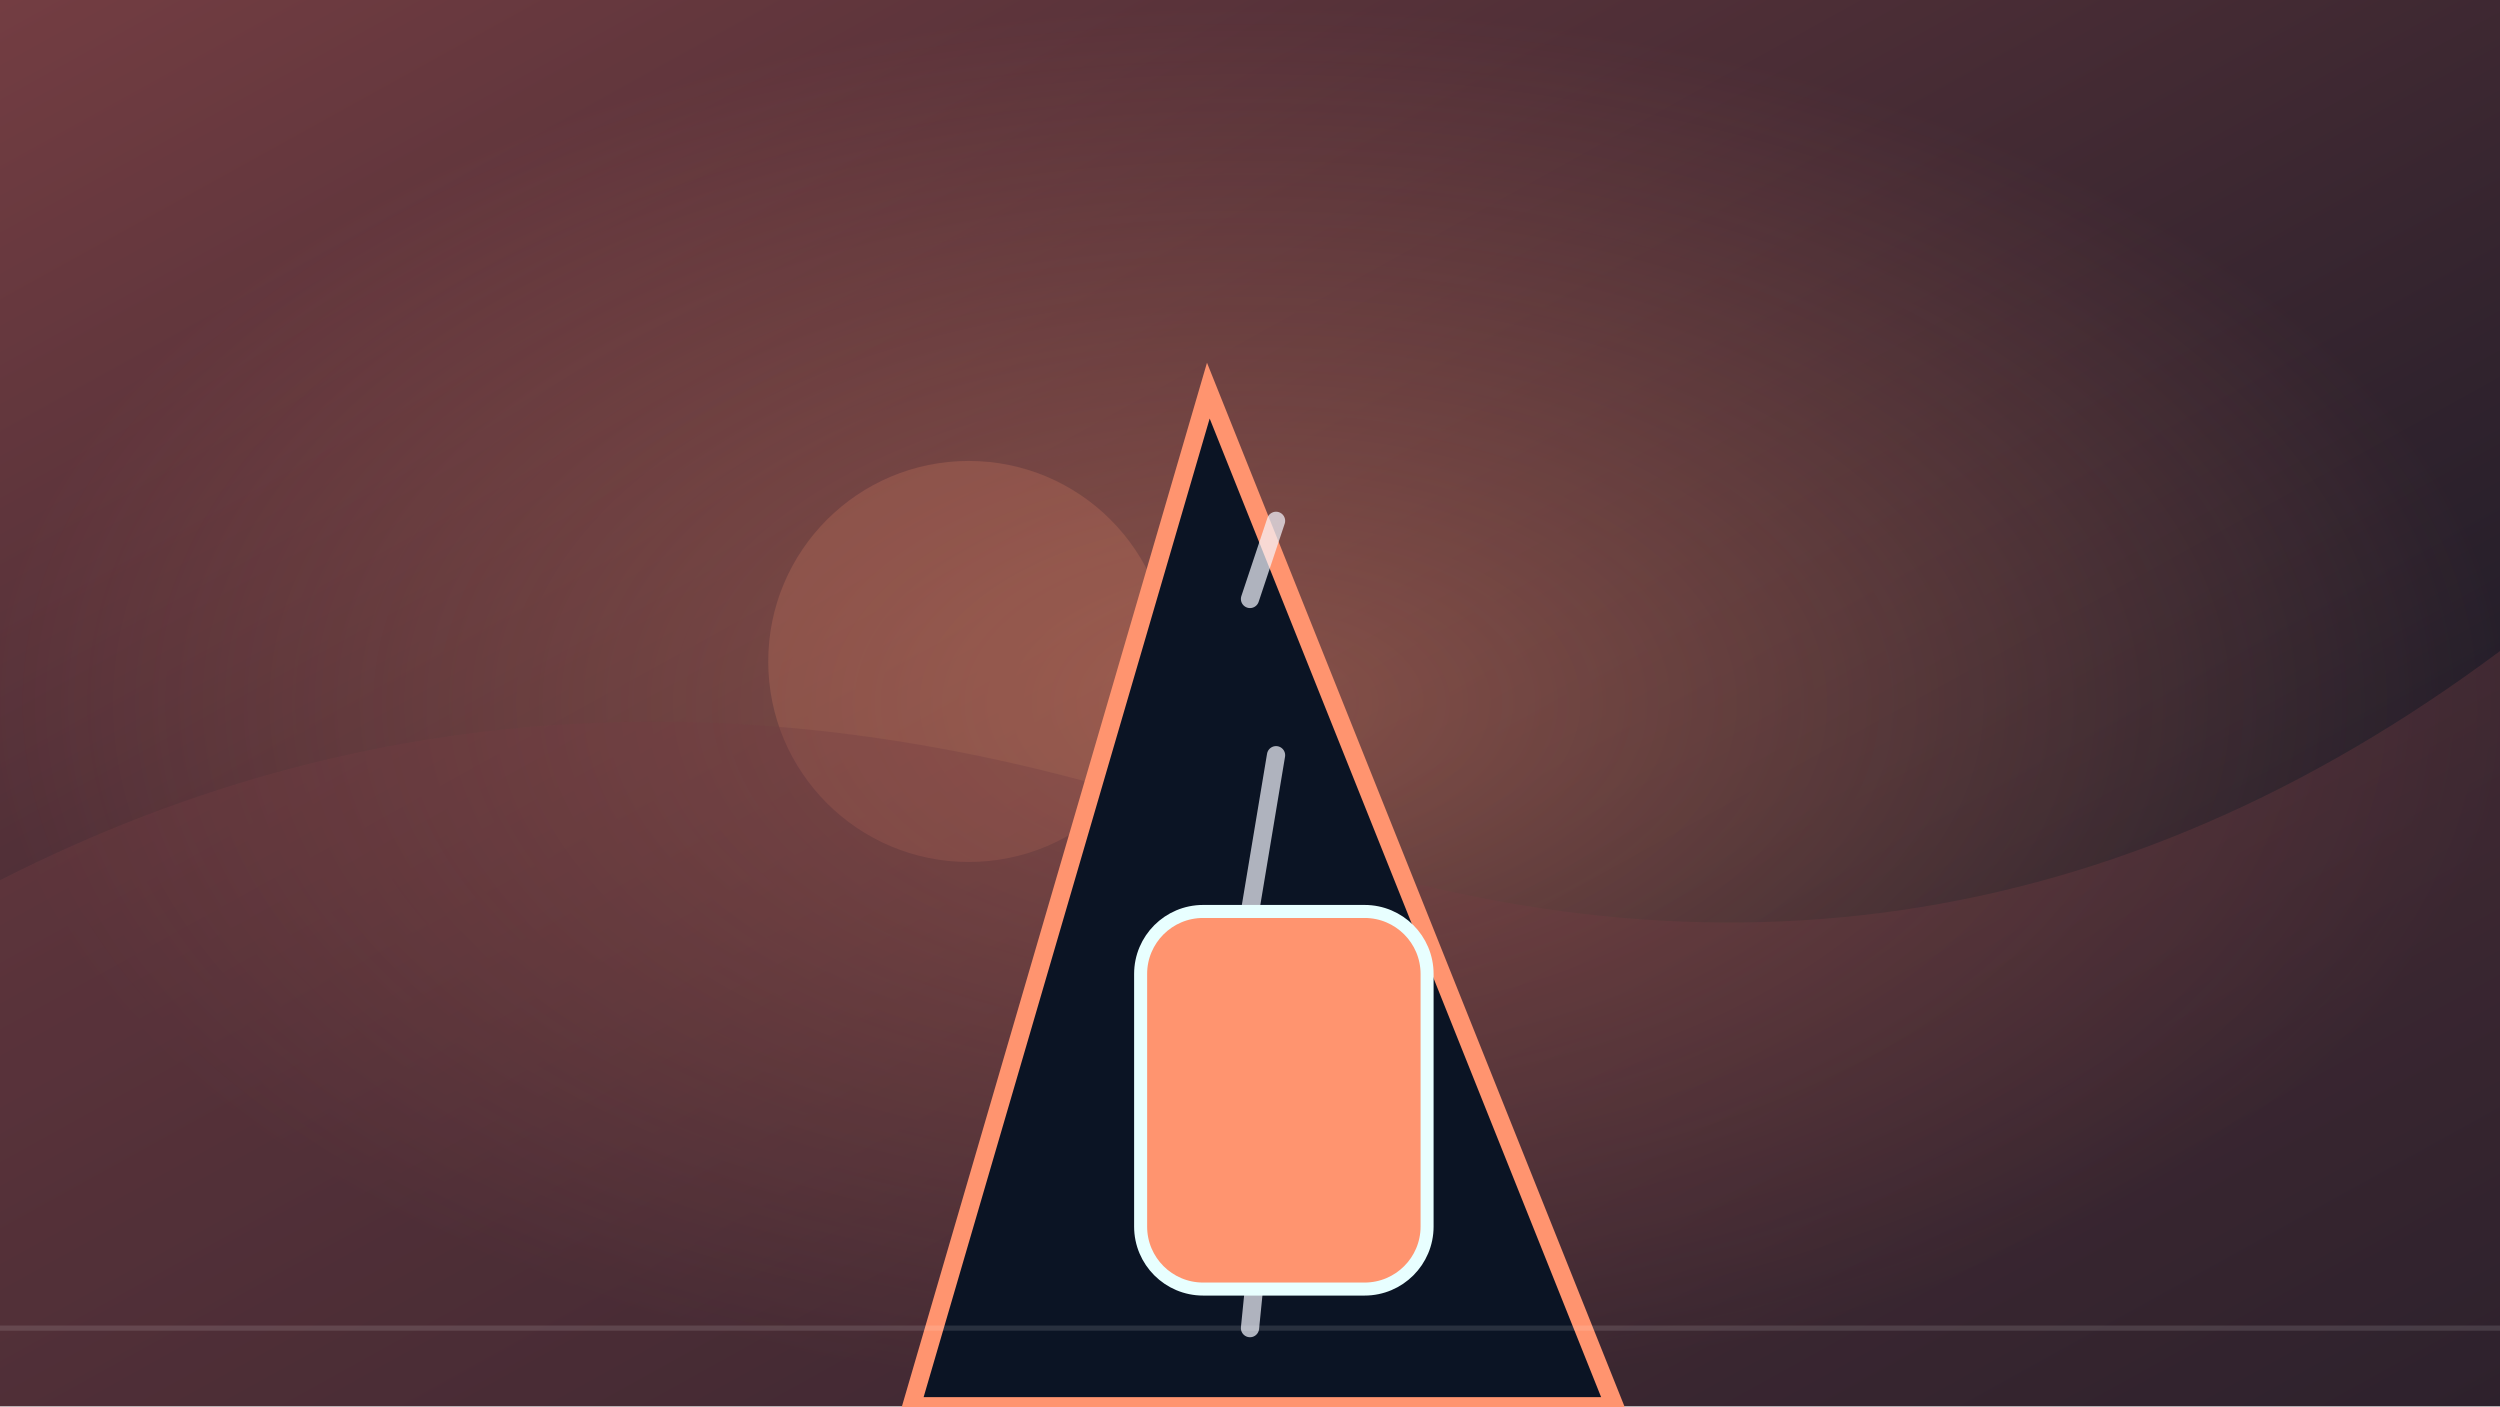
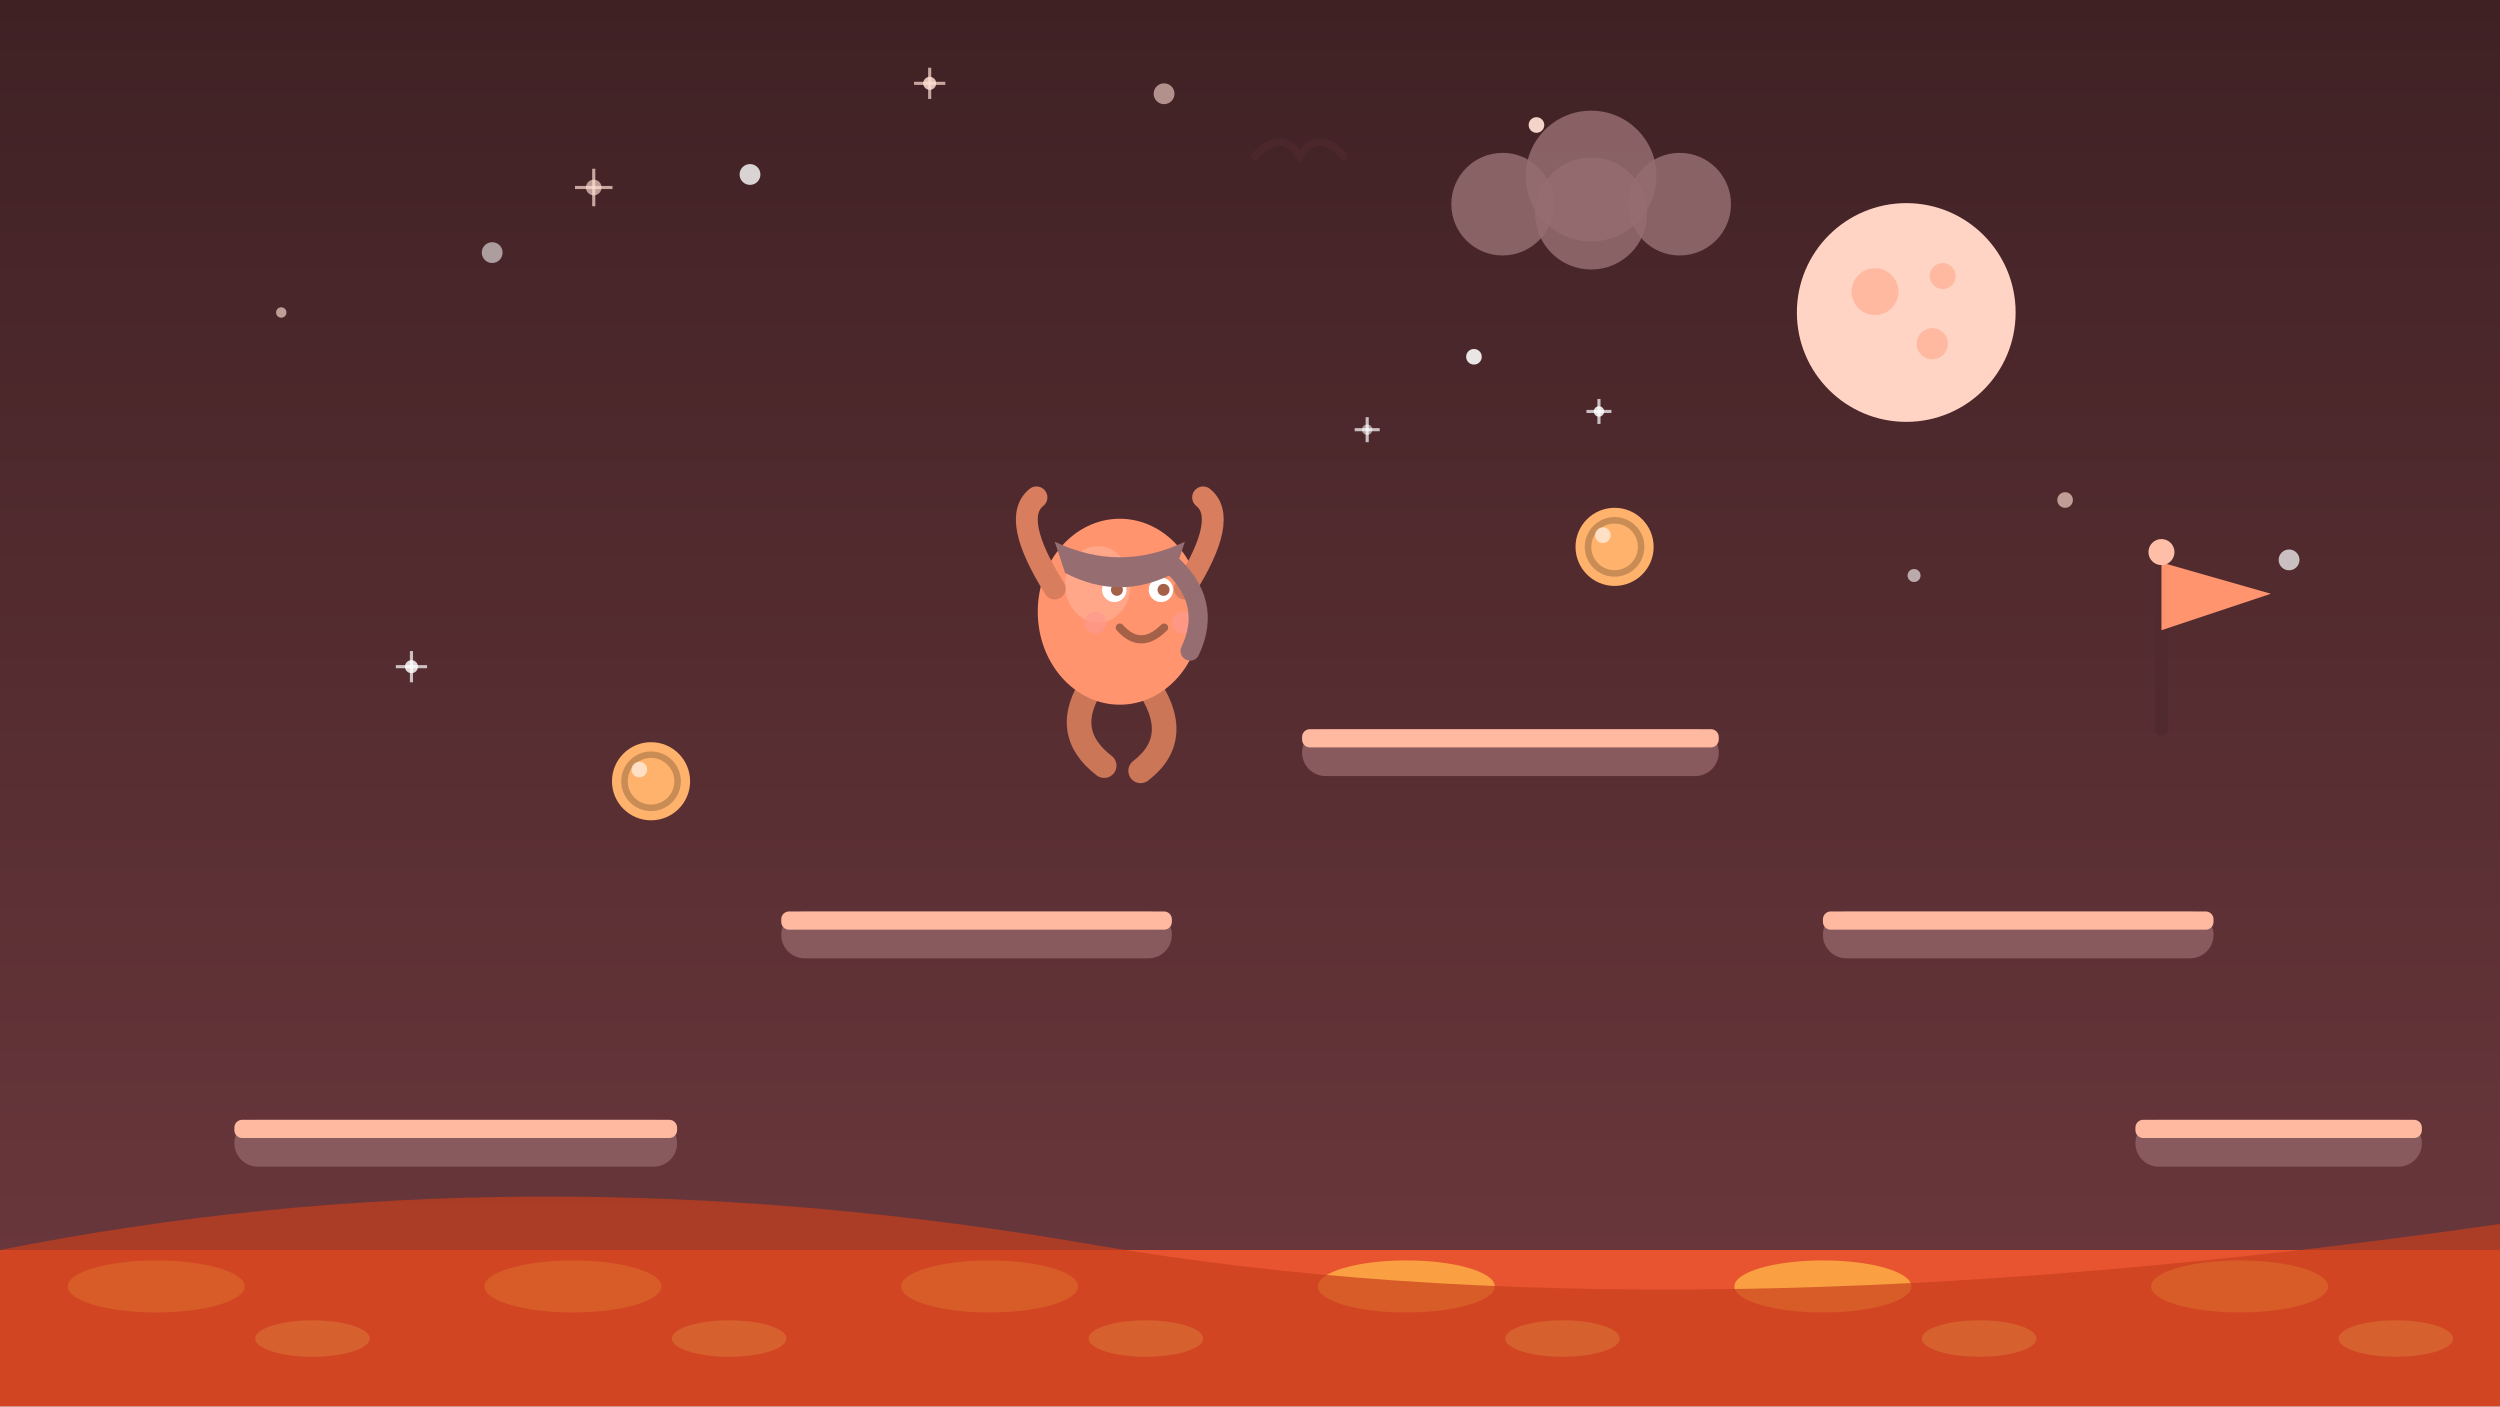
<svg xmlns="http://www.w3.org/2000/svg" width="960" height="540" viewBox="0 0 960 540">
  <defs>
-     <linearGradient id="bg" x1="0" y1="0" x2="1" y2="1">
-       <stop stop-color="#733d42" />
-       <stop offset="1" stop-color="#081321" />
+     <linearGradient id="bg" x1="0" y1="0" x2="0" y2="1">
+       <stop offset="0" stop-color="#3f2124" />
+       <stop offset="1" stop-color="#6d393e" />
    </linearGradient>
-     <radialGradient id="glow">
-       <stop stop-color="#ff946f" stop-opacity=".38" />
-       <stop offset="1" stop-color="#ff946f" stop-opacity="0" />
-     </radialGradient>
  </defs>
-   <rect width="960" height="540" fill="url(#bg)" />
-   <rect width="960" height="540" fill="url(#glow)" />
-   <circle cx="372" cy="254" r="77" fill="#ff946f" opacity=".18" />
-   <path d="M0 338 Q220 226 480 320 T960 250 V540 H0Z" fill="#733d42" opacity=".35" />
-   <path d="M350 540 L464 150 L620 540Z" fill="#0b1424" stroke="#ff946f" stroke-width="7" />
-   <path d="M480 510 L490 410 M480 350 L490 290 M480 230 L490 200" stroke="#f5f7ff" stroke-width="7" stroke-linecap="round" opacity=".7" />
-   <rect x="438" y="350" width="110" height="145" rx="24" fill="#ff946f" stroke="#e8ffff" stroke-width="5" />
-   <path d="M0 510 H960" stroke="#fff" stroke-opacity=".12" stroke-width="2" />
+   <rect x="0" y="0" width="960" height="540" fill="url(#bg)" />
+   <circle cx="590" cy="48" r="3" fill="#ffded3" opacity="0.94" />
+   <circle cx="715" cy="108" r="2" fill="#ffffff" opacity="0.76" />
+   <circle cx="357" cy="32" r="2.5" fill="#ffded3" opacity="0.85" />
+   <line x1="351.0" y1="32" x2="363.0" y2="32" stroke="#ffded3" stroke-width="1.2" opacity=".7" />
+   <line x1="357" y1="26.0" x2="357" y2="38.0" stroke="#ffded3" stroke-width="1.2" opacity=".7" />
+   <circle cx="566" cy="137" r="3" fill="#ffffff" opacity="0.88" />
+   <circle cx="228" cy="72" r="3" fill="#ffded3" opacity="0.66" />
+   <line x1="220.8" y1="72" x2="235.2" y2="72" stroke="#ffded3" stroke-width="1.2" opacity=".7" />
+   <line x1="228" y1="64.8" x2="228" y2="79.2" stroke="#ffded3" stroke-width="1.2" opacity=".7" />
+   <circle cx="879" cy="215" r="4" fill="#ffffff" opacity="0.7" />
+   <circle cx="735" cy="221" r="2.5" fill="#ffffff" opacity="0.6" />
+   <circle cx="793" cy="192" r="3" fill="#ffded3" opacity="0.64" />
+   <circle cx="108" cy="120" r="2" fill="#ffded3" opacity="0.65" />
+   <circle cx="158" cy="256" r="2.5" fill="#ffffff" opacity="0.83" />
+   <line x1="152.0" y1="256" x2="164.0" y2="256" stroke="#ffffff" stroke-width="1.2" opacity=".7" />
+   <line x1="158" y1="250.0" x2="158" y2="262.0" stroke="#ffffff" stroke-width="1.2" opacity=".7" />
+   <circle cx="288" cy="67" r="4" fill="#ffffff" opacity="0.8" />
+   <circle cx="614" cy="158" r="2" fill="#ffffff" opacity="0.84" />
+   <line x1="609.2" y1="158" x2="618.8" y2="158" stroke="#ffffff" stroke-width="1.2" opacity=".7" />
+   <line x1="614" y1="153.2" x2="614" y2="162.8" stroke="#ffffff" stroke-width="1.2" opacity=".7" />
+   <circle cx="189" cy="97" r="4" fill="#ffffff" opacity="0.55" />
+   <circle cx="440" cy="248" r="2" fill="#ffffff" opacity="0.62" />
+   <line x1="435.2" y1="248" x2="444.8" y2="248" stroke="#ffffff" stroke-width="1.2" opacity=".7" />
+   <line x1="440" y1="243.2" x2="440" y2="252.8" stroke="#ffffff" stroke-width="1.2" opacity=".7" />
+   <circle cx="525" cy="165" r="2" fill="#ffffff" opacity="0.55" />
+   <line x1="520.2" y1="165" x2="529.8" y2="165" stroke="#ffffff" stroke-width="1.2" opacity=".7" />
+   <line x1="525" y1="160.2" x2="525" y2="169.8" stroke="#ffffff" stroke-width="1.2" opacity=".7" />
+   <circle cx="447" cy="36" r="4" fill="#ffded3" opacity="0.59" />
+   <circle cx="732" cy="120" r="42" fill="#ffd4c5" />
+   <circle cx="720" cy="112" r="9" fill="#ffb9a1" />
+   <circle cx="742" cy="132" r="6" fill="#ffb9a1" />
+   <circle cx="746" cy="106" r="5" fill="#ffb9a1" />
+   <circle cx="577.0" cy="78.4" r="19.7" fill="#966d71" opacity="0.84" />
+   <circle cx="611.0" cy="67.6" r="25.1" fill="#966d71" opacity="0.84" />
+   <circle cx="645.0" cy="78.4" r="19.7" fill="#966d71" opacity="0.84" />
+   <circle cx="611.0" cy="82.0" r="21.5" fill="#966d71" opacity="0.84" />
+   <path d="M482 60 Q492 49 499 60 Q506 49 516 60" fill="none" stroke="#502a2e" stroke-width="3" stroke-linecap="round" opacity=".55" />
+   <rect x="0" y="480" width="960" height="60" fill="#e8542f" />
+   <ellipse cx="60" cy="494" rx="34" ry="10" fill="#ffb347" opacity=".8" />
+   <ellipse cx="120" cy="514" rx="22" ry="7" fill="#ffd76a" opacity=".7" />
+   <ellipse cx="220" cy="494" rx="34" ry="10" fill="#ffb347" opacity=".8" />
+   <ellipse cx="280" cy="514" rx="22" ry="7" fill="#ffd76a" opacity=".7" />
+   <ellipse cx="380" cy="494" rx="34" ry="10" fill="#ffb347" opacity=".8" />
+   <ellipse cx="440" cy="514" rx="22" ry="7" fill="#ffd76a" opacity=".7" />
+   <ellipse cx="540" cy="494" rx="34" ry="10" fill="#ffb347" opacity=".8" />
+   <ellipse cx="600" cy="514" rx="22" ry="7" fill="#ffd76a" opacity=".7" />
+   <ellipse cx="700" cy="494" rx="34" ry="10" fill="#ffb347" opacity=".8" />
+   <ellipse cx="760" cy="514" rx="22" ry="7" fill="#ffd76a" opacity=".7" />
+   <ellipse cx="860" cy="494" rx="34" ry="10" fill="#ffb347" opacity=".8" />
+   <ellipse cx="920" cy="514" rx="22" ry="7" fill="#ffd76a" opacity=".7" />
+   <path d="M0 480 Q200 440 420 478 T960 470 V540 H0Z" fill="#c73e1d" opacity=".7" />
+   <rect x="90" y="430" width="170" height="18" fill="#885a5e" rx="9" />
+   <rect x="90" y="430" width="170" height="7" fill="#ffb9a1" rx="3" />
+   <rect x="300" y="350" width="150" height="18" fill="#885a5e" rx="9" />
+   <rect x="300" y="350" width="150" height="7" fill="#ffb9a1" rx="3" />
+   <rect x="500" y="280" width="160" height="18" fill="#885a5e" rx="9" />
+   <rect x="500" y="280" width="160" height="7" fill="#ffb9a1" rx="3" />
+   <rect x="700" y="350" width="150" height="18" fill="#885a5e" rx="9" />
+   <rect x="700" y="350" width="150" height="7" fill="#ffb9a1" rx="3" />
+   <rect x="820" y="430" width="110" height="18" fill="#885a5e" rx="9" />
+   <rect x="820" y="430" width="110" height="7" fill="#ffb9a1" rx="3" />
+   <path d="M420 262 Q407 281 424 294" fill="none" stroke="#cc7658" stroke-width="9.45" stroke-linecap="round" />
+   <path d="M440 262 Q455 283 438 296" fill="none" stroke="#cc7658" stroke-width="9.45" stroke-linecap="round" />
+   <ellipse cx="430" cy="234.9" rx="31.5" ry="35.7" fill="#ff946f" />
+   <ellipse cx="421.6" cy="224.4" rx="12.6" ry="14.7" fill="#ffb9a1" opacity=".5" />
+   <path d="M405 226 Q388 199 398 191" fill="none" stroke="#d87d5e" stroke-width="8.4" stroke-linecap="round" />
+   <path d="M455 226 Q472 199 462 191" fill="none" stroke="#d87d5e" stroke-width="8.4" stroke-linecap="round" />
+   <circle cx="427.9" cy="226.5" r="4.7" fill="#ffffff" />
+   <circle cx="445.8" cy="226.5" r="4.7" fill="#ffffff" />
+   <circle cx="428.9" cy="226.5" r="2.3" fill="#a56048" />
+   <circle cx="446.8" cy="226.5" r="2.3" fill="#a56048" />
+   <path d="M430 241 Q438 250 447 241" fill="none" stroke="#a56048" stroke-width="3.15" stroke-linecap="round" />
+   <circle cx="420.6" cy="239.1" r="4.2" fill="#ff988f" opacity=".7" />
+   <circle cx="454.2" cy="239.1" r="4.2" fill="#ff988f" opacity=".7" />
+   <path d="M405 208 Q430 220 455 208 L451 220 Q430 231 409 220 Z" fill="#966d71" />
+   <path d="M449 216 Q466 231 457 250" fill="none" stroke="#966d71" stroke-width="7.35" stroke-linecap="round" />
+   <circle cx="250" cy="300" r="15" fill="#ffb26c" />
+   <circle cx="250" cy="300" r="10.2" fill="none" stroke="#b27c4b" stroke-width="2.5" opacity=".7" />
+   <circle cx="245.5" cy="295.5" r="3.0" fill="#ffffff" opacity=".6" />
+   <circle cx="620" cy="210" r="15" fill="#ffb26c" />
+   <circle cx="620" cy="210" r="10.2" fill="none" stroke="#b27c4b" stroke-width="2.5" opacity=".7" />
+   <circle cx="615.5" cy="205.5" r="3.0" fill="#ffffff" opacity=".6" />
+   <line x1="830" y1="280" x2="830" y2="216" stroke="#502a2e" stroke-width="5" stroke-linecap="round" />
+   <polygon points="830,216 872,228 830,242" fill="#ff946f" />
+   <circle cx="830" cy="212" r="5" fill="#ffbea8" />
</svg>
